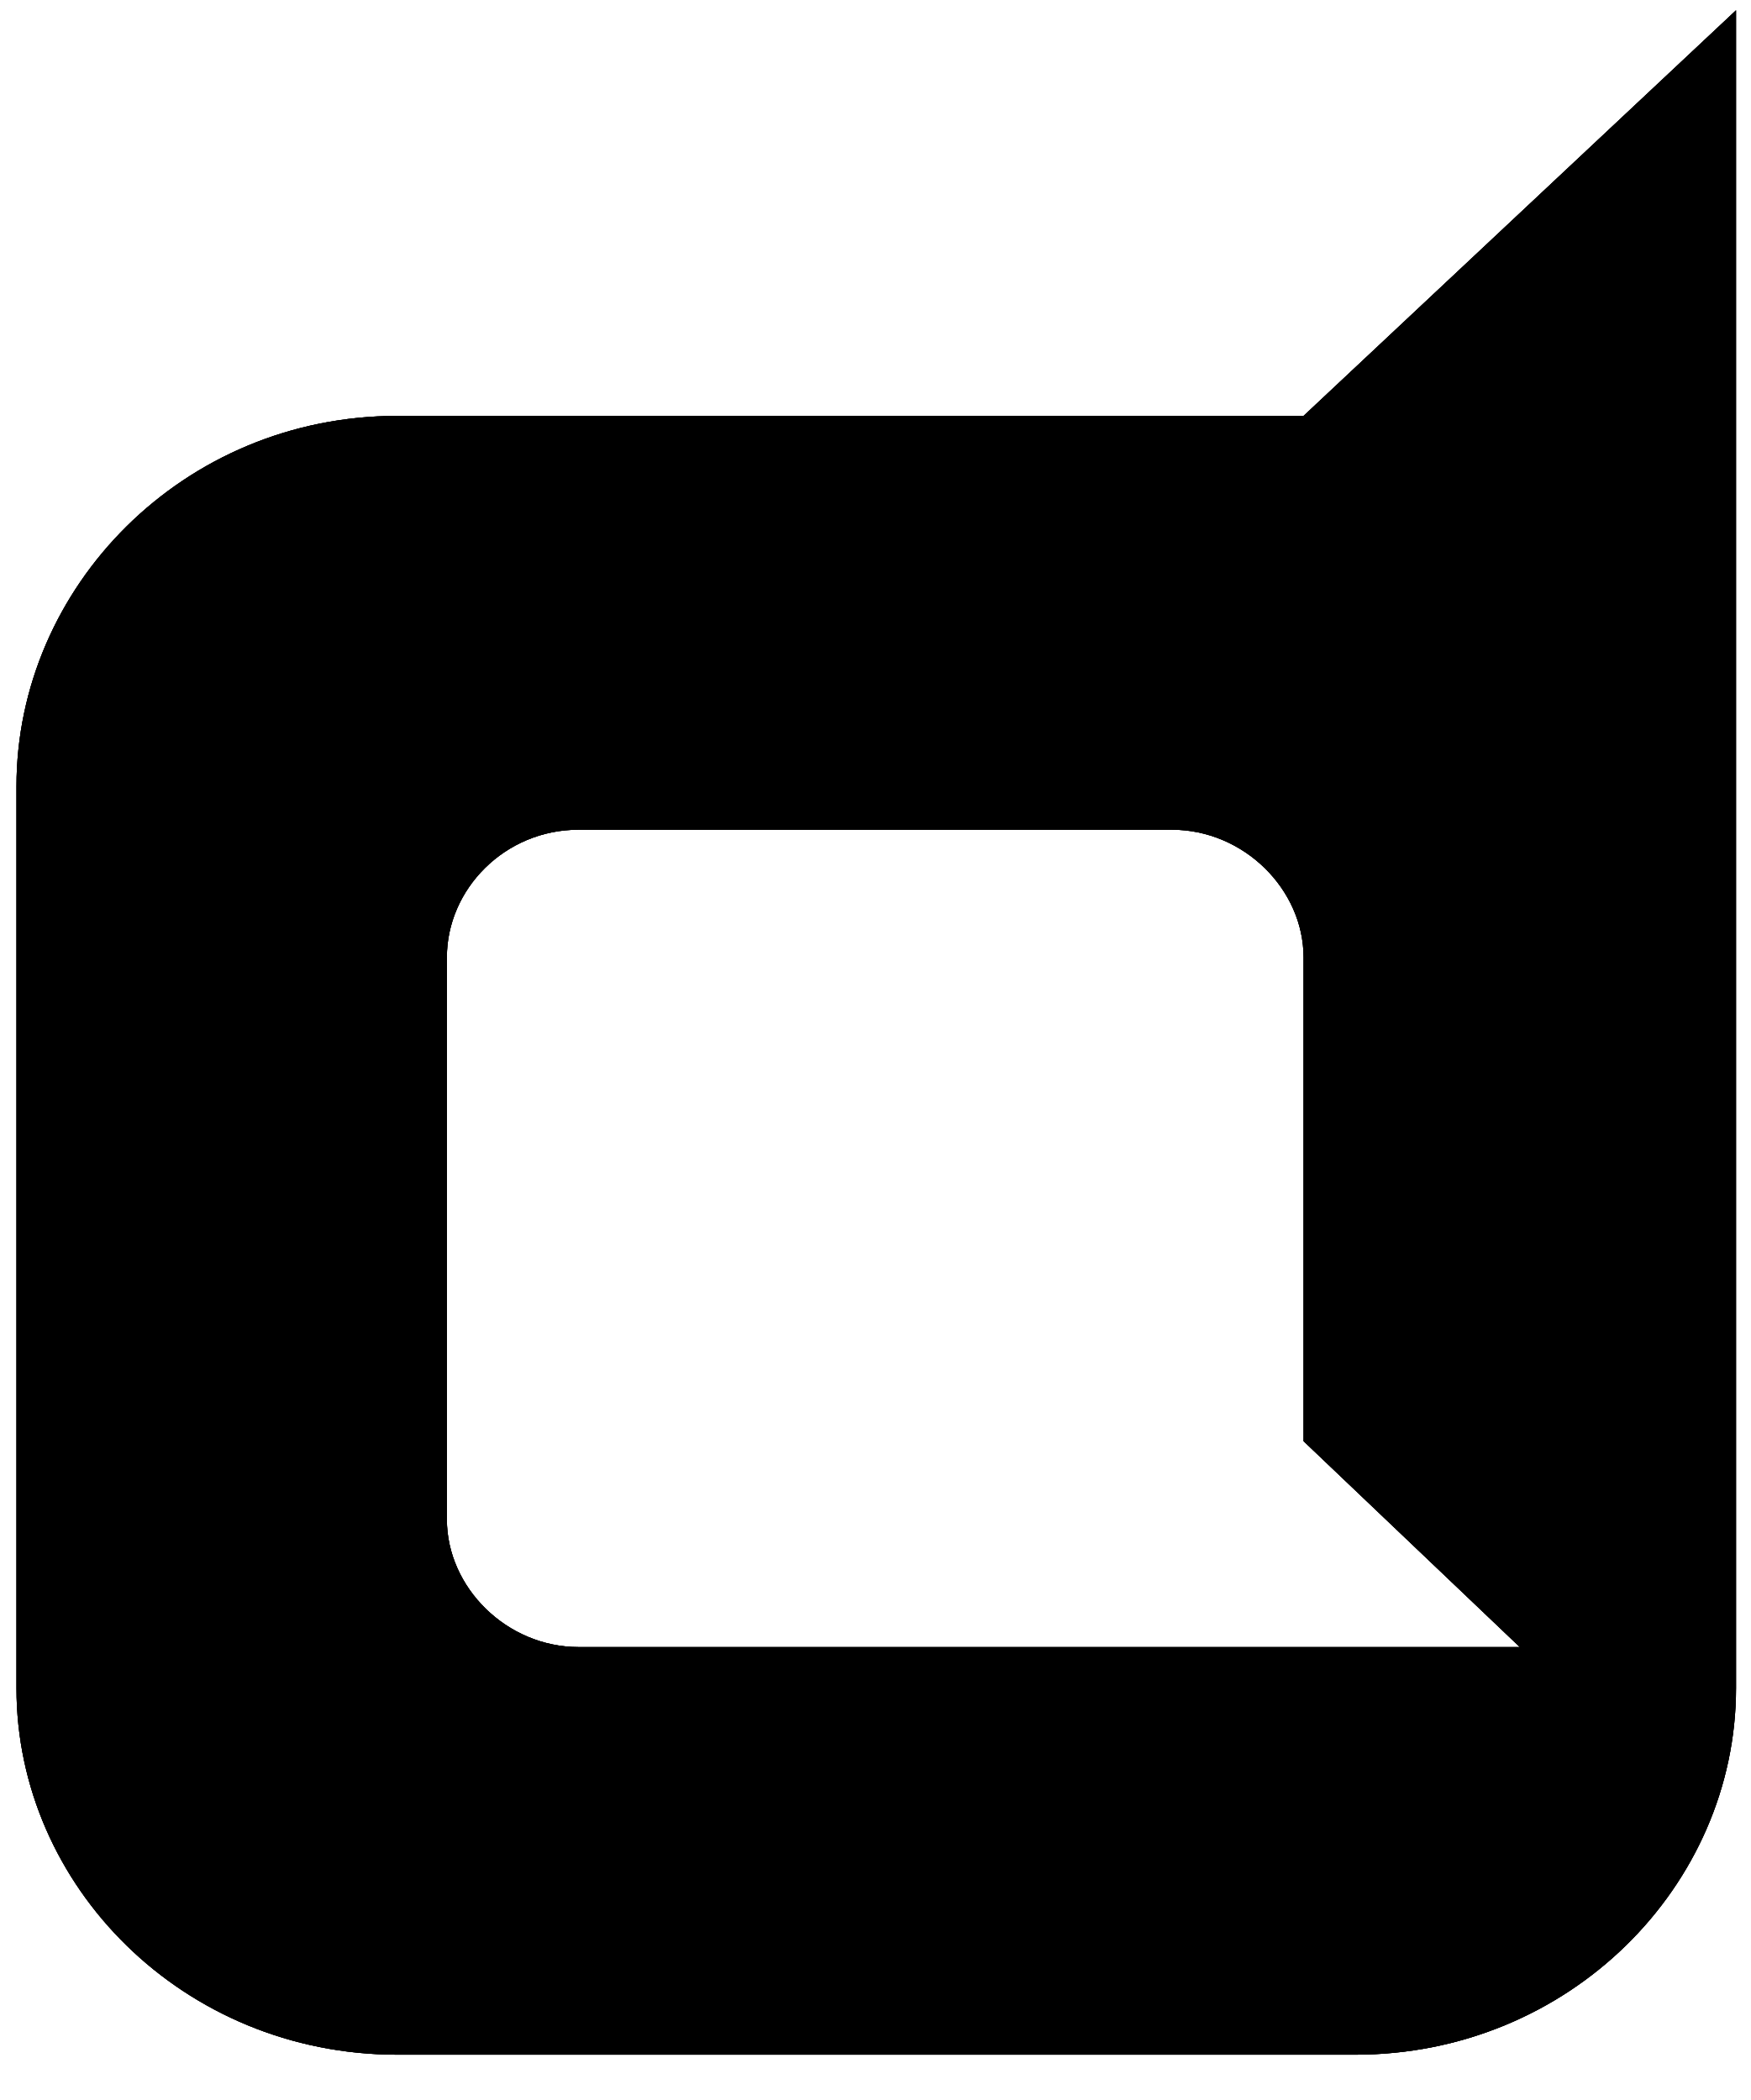
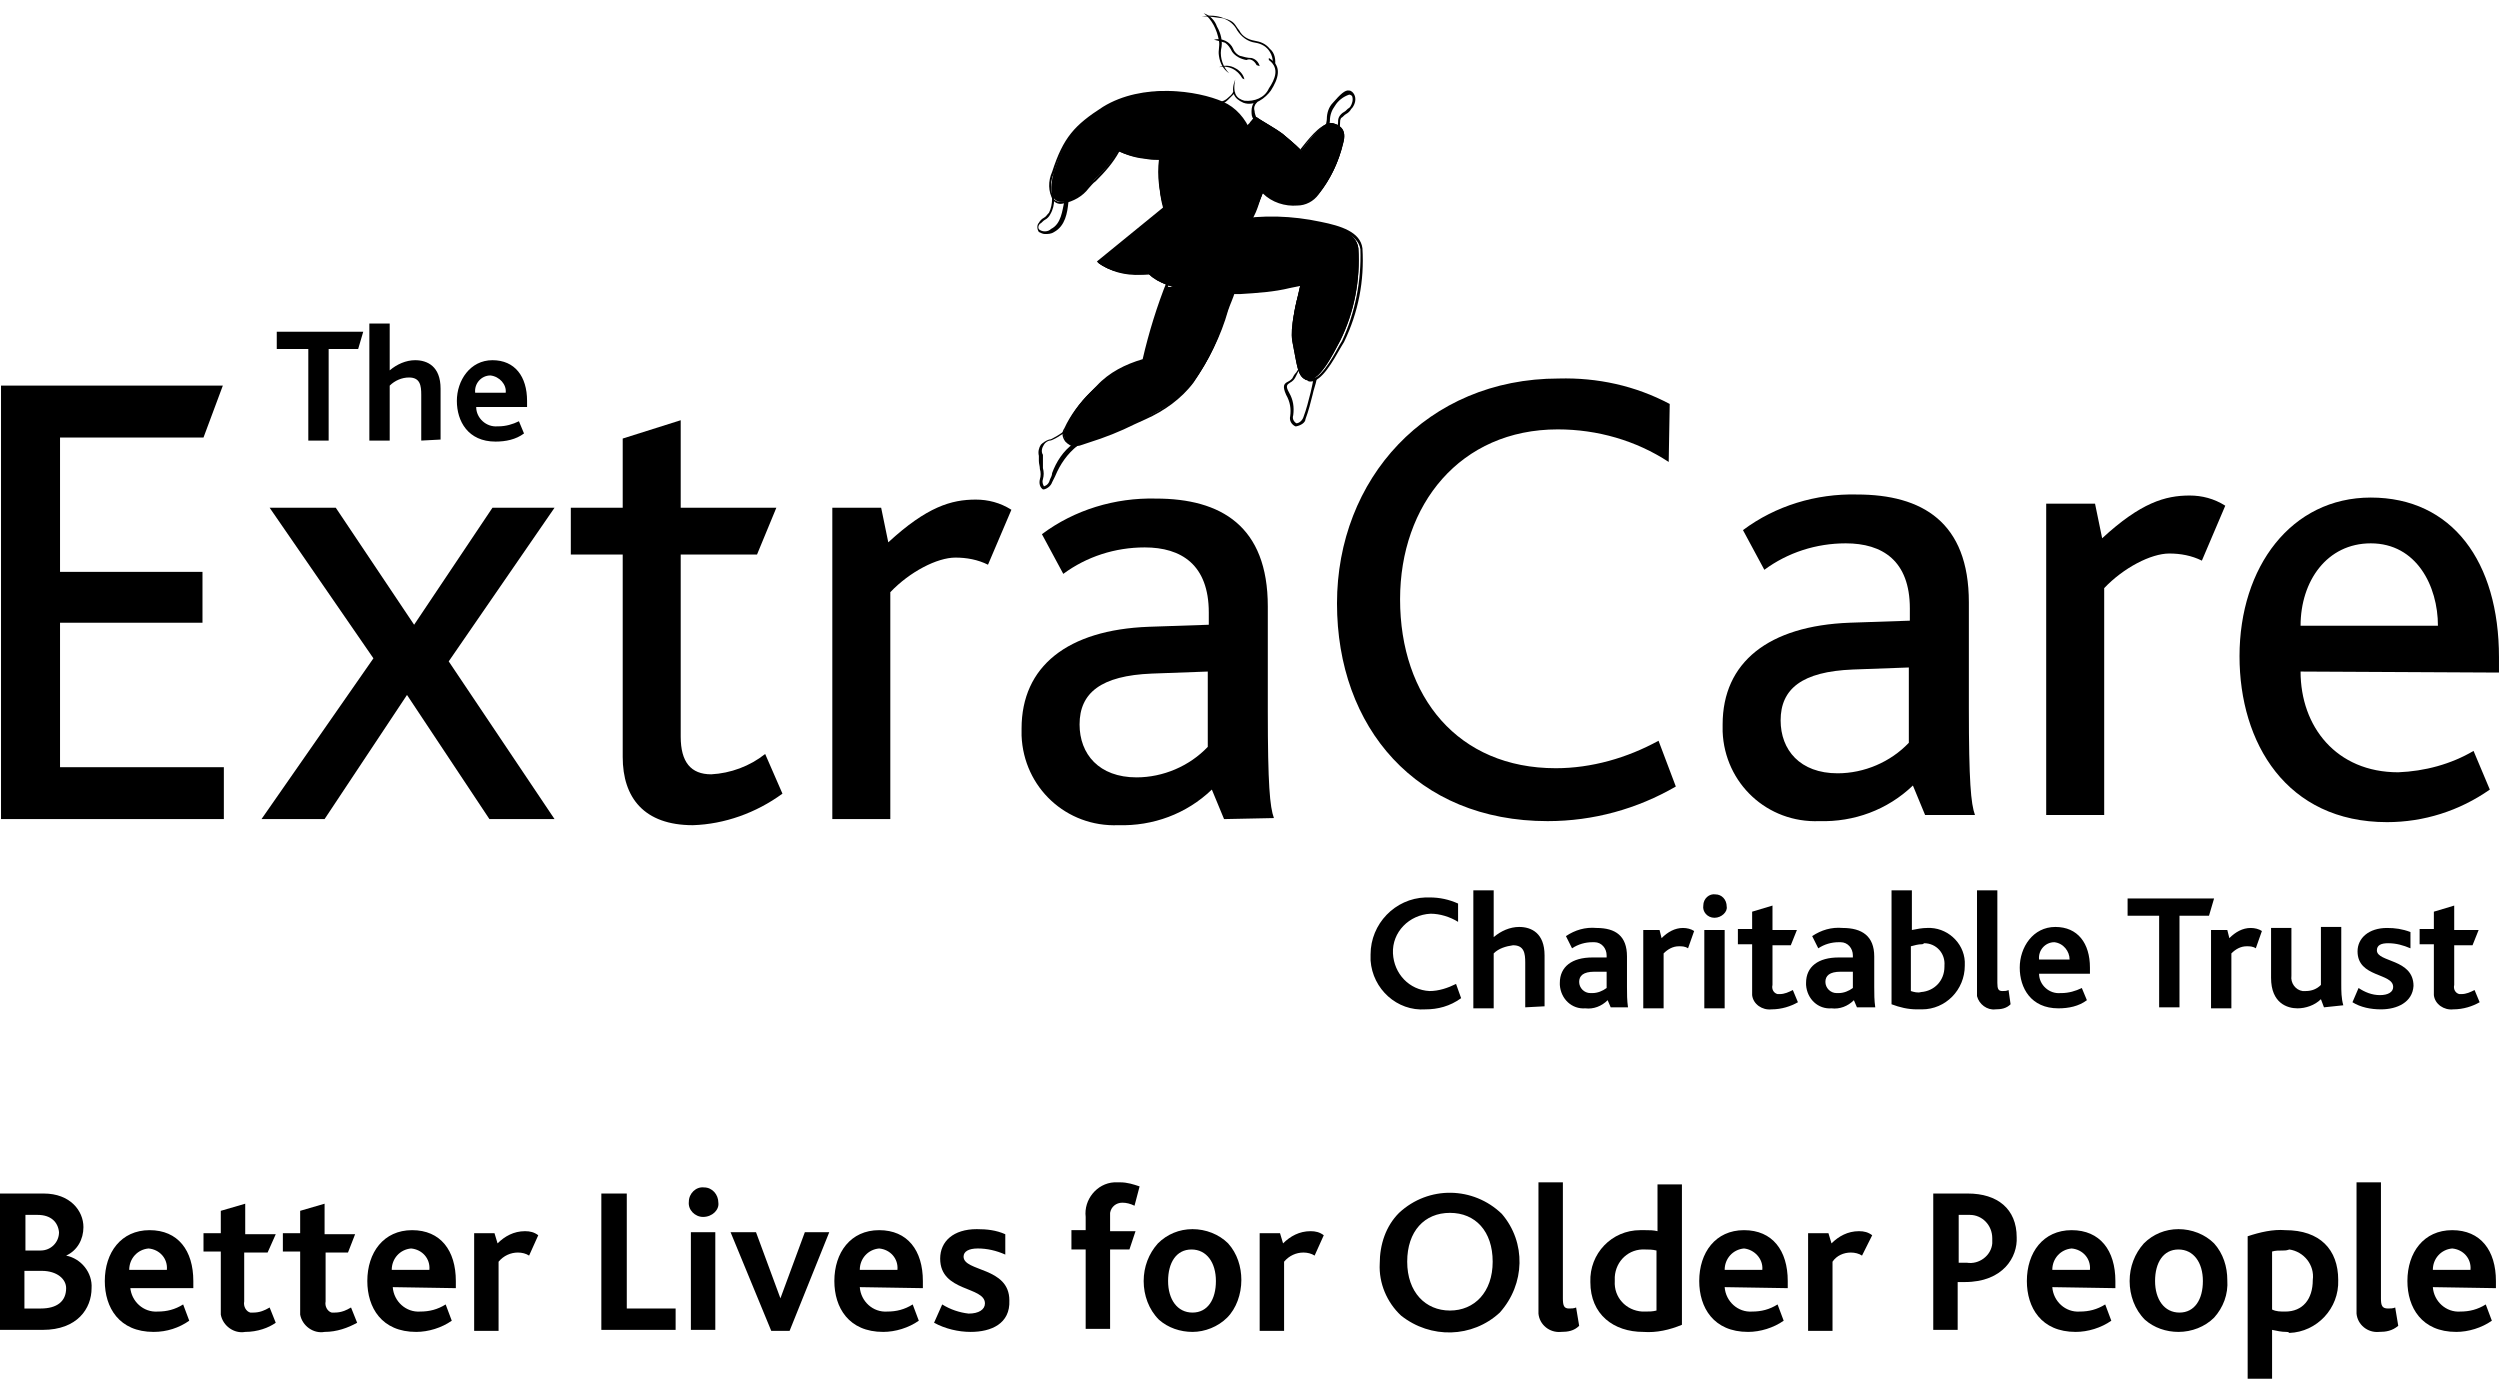
- <svg xmlns="http://www.w3.org/2000/svg" xmlns:xlink="http://www.w3.org/1999/xlink" version="1.1" id="Layer_1" x="0px" y="0px" viewBox="0 0 85 102" style="enable-background:new 0 0 85 102;" xml:space="preserve">
+ <svg xmlns="http://www.w3.org/2000/svg" xmlns:xlink="http://www.w3.org/1999/xlink" version="1.1" id="Layer_1" x="0px" y="0px" viewBox="52 10.4 245.7 135.5" style="enable-background:new 52 10.4 245.7 135.5;" xml:space="preserve">
  <style type="text/css">
	.st0{clip-path:url(#SVGID_2_);}
- 	.st1{clip-path:url(#XMLID_19_);}
+ 	.st1{clip-path:url(#SVGID_4_);}
+ 	.st2{clip-path:url(#SVGID_6_);}
+ 	.st3{clip-path:url(#SVGID_8_);}
</style>
+   <polygon points="52.1,90.9 52.1,48.3 73.9,48.3 72,53.4 57.9,53.4 57.9,66.6 71.9,66.6 71.9,71.6 57.9,71.6 57.9,85.8 74,85.8   74,90.9 " />
+   <polygon points="100.1,90.9 92,78.7 83.9,90.9 77.7,90.9 88.7,75.1 78.5,60.3 85,60.3 92.7,71.8 100.4,60.3 106.5,60.3 96.1,75.4   106.5,90.9 " />
+   <path d="M120.1,91.5c-4.8,0-6.9-2.7-6.9-6.7V64.9h-5.1v-4.6h5.1v-6.8l5.7-1.8v8.6h9.4l-1.9,4.6h-7.5v17.9c0,2.5,1,3.7,3,3.7  c1.9-0.1,3.8-0.8,5.3-2l1.7,3.9C126.3,90.3,123.2,91.4,120.1,91.5" />
+   <path d="M149.1,65.9c-1-0.5-2.1-0.7-3.2-0.7c-1.8,0-4.5,1.4-6.4,3.4v22.3h-5.7V60.3h4.8l0.7,3.4c3.8-3.5,6.2-4.2,8.6-4.2  c1.2,0,2.4,0.3,3.5,1L149.1,65.9z" />
+   <path d="M170.7,76.4l-5.5,0.2c-5,0.2-7.1,1.9-7.1,5c0,2.9,1.9,5.2,5.6,5.2c2.6,0,5.2-1.1,7-3L170.7,76.4L170.7,76.4z M172.3,90.9  l-1.2-2.9c-2.5,2.4-5.8,3.6-9.2,3.5c-5.1,0.2-9.3-3.7-9.5-8.8c0-0.2,0-0.4,0-0.7c0-6.1,4.5-9.7,12.5-10l5.9-0.2v-1.2  c0-4.7-2.7-6.4-6.3-6.4c-2.9,0-5.7,0.9-8,2.6l-2.1-3.9c3.2-2.4,7.2-3.6,11.2-3.5c6.4,0,11,2.7,11,10.6v10.3c0,7.2,0.2,9.4,0.6,10.5  L172.3,90.9L172.3,90.9z" />
+   <path d="M204.1,91.1c-12.9,0-20.7-9.2-20.7-21.4s8.8-22.1,21.8-22.1c3.8-0.1,7.5,0.7,10.9,2.5l-0.1,5.7c-3.2-2.1-7-3.2-10.9-3.2  c-9.6,0-15.5,7.4-15.5,16.7c0,9.6,5.7,16.6,15.3,16.6c3.5,0,7-1,10.1-2.7l1.7,4.5C212.9,89.9,208.6,91.1,204.1,91.1" />
+   <path d="M239.6,76l-5.5,0.2c-5,0.2-7.1,1.9-7.1,5c0,2.9,1.9,5.2,5.6,5.2c2.6,0,5.2-1.1,7-3L239.6,76L239.6,76z M241.2,90.5l-1.2-2.9  c-2.5,2.4-5.8,3.6-9.2,3.5c-5.1,0.2-9.3-3.7-9.5-8.8c0-0.2,0-0.4,0-0.7c0-6.1,4.5-9.7,12.5-10l5.9-0.2v-1.2c0-4.7-2.7-6.4-6.3-6.4  c-2.9,0-5.7,0.9-8,2.6l-2.1-3.9c3.2-2.4,7.2-3.6,11.2-3.5c6.4,0,11,2.7,11,10.6V80c0,7.2,0.2,9.4,0.6,10.5H241.2L241.2,90.5z" />
+   <path d="M268.4,65.5c-1-0.5-2.1-0.7-3.2-0.7c-1.8,0-4.5,1.4-6.4,3.4v22.3h-5.7V59.9h4.8l0.7,3.4c3.8-3.5,6.2-4.2,8.6-4.2  c1.2,0,2.4,0.3,3.5,1L268.4,65.5z" />
+   <path d="M285,63.8c-4.3,0-6.9,3.7-6.9,8.1h13.5C291.6,68,289.5,63.8,285,63.8 M278.1,76.4c0,5.4,3.5,9.9,9.6,9.9  c2.6-0.1,5.2-0.8,7.4-2.1l1.6,3.8c-3,2.1-6.5,3.2-10.1,3.2c-9.9,0-14.5-7.8-14.5-16.3c0-8.8,5.1-15.6,12.9-15.6  c8,0,12.6,6.3,12.6,15.7v1.5L278.1,76.4L278.1,76.4z" />
+   <polygon points="87.2,44.7 84.3,44.7 84.3,53.7 82.3,53.7 82.3,44.7 79.2,44.7 79.2,43 87.7,43 " />
+   <path d="M93.4,53.7v-4.5c0-0.9-0.1-1.7-1.2-1.7c-0.7,0-1.4,0.3-1.9,0.8v5.4h-2V42.2h2v4.6c0.7-0.6,1.6-1,2.5-1  c1.2,0,2.5,0.6,2.5,2.8v5L93.4,53.7L93.4,53.7z" />
+   <path d="M100.2,47.3c-0.9,0-1.6,0.8-1.5,1.7c0,0,0,0,0,0h3C101.8,48.2,101.1,47.4,100.2,47.3C100.3,47.3,100.2,47.3,100.2,47.3   M98.8,50.4c0,1.1,1,2,2.1,1.9c0,0,0.1,0,0.1,0c0.7,0,1.4-0.2,2-0.5l0.5,1.2c-0.8,0.6-1.8,0.8-2.8,0.8c-2.7,0-3.8-2-3.8-4  s1.3-4,3.5-4s3.4,1.6,3.4,4v0.6L98.8,50.4L98.8,50.4z" />
+   <path d="M192.1,109.6c-2.8,0.2-5.2-2-5.4-4.8c0-0.2,0-0.4,0-0.6c0-3,2.4-5.5,5.4-5.6c0.1,0,0.3,0,0.4,0c1,0,1.9,0.2,2.8,0.6v1.8  c-0.8-0.5-1.8-0.8-2.7-0.8c-2.1,0.1-3.8,1.8-3.7,3.9c0.1,2,1.6,3.6,3.6,3.7c0.9,0,1.8-0.3,2.6-0.7l0.5,1.4  C194.5,109.3,193.3,109.6,192.1,109.6" />
+   <path d="M201.9,109.4V105c0-0.9-0.1-1.7-1.2-1.7c-0.7,0.1-1.4,0.3-1.9,0.8v5.4h-2V97.9h2v4.6c0.7-0.6,1.6-1,2.5-1  c1.2,0,2.5,0.6,2.5,2.8v5L201.9,109.4L201.9,109.4z" />
+   <path d="M209.8,105.9h-1.1c-1.1,0-1.5,0.4-1.5,1c0,0.6,0.5,1.1,1.1,1.1c0.1,0,0.1,0,0.2,0c0.5,0,1-0.2,1.4-0.5V105.9L209.8,105.9z   M210.3,109.4l-0.3-0.7c-0.6,0.6-1.4,0.9-2.2,0.8c-1.3,0.1-2.4-0.9-2.5-2.3c0-0.1,0-0.1,0-0.2c0-1.6,1.2-2.5,3.2-2.5l1.4,0v-0.2  c0-0.7-0.5-1.3-1.2-1.3c-0.1,0-0.2,0-0.2,0c-0.7,0-1.4,0.2-2,0.6l-0.6-1.2c0.9-0.6,1.9-0.9,3-0.8c1.9,0,3,0.8,3,2.8v3  c0,0.7,0,1.3,0.1,2h-1.6L210.3,109.4z" />
+   <path d="M217.9,103.6c-0.3-0.2-0.6-0.2-0.9-0.2c-0.6,0-1.1,0.3-1.5,0.7v5.4h-2v-7.7h1.6l0.2,0.8c0.6-0.6,1.3-1,2.1-1  c0.4,0,0.8,0.1,1.1,0.3L217.9,103.6z" />
+   <path d="M219.5,101.8h2v7.7h-2V101.8z M220.5,100.6c-0.7,0-1.2-0.6-1.1-1.2c0-0.7,0.6-1.2,1.2-1.1c0.6,0,1.1,0.5,1.1,1.2  C221.8,100,221.2,100.6,220.5,100.6C220.6,100.6,220.6,100.6,220.5,100.6" />
+   <path d="M226.1,109.6c-0.9,0.1-1.8-0.5-1.9-1.4c0-0.1,0-0.3,0-0.4v-4.6h-1.4v-1.5h1.4V100l2-0.6v2.4h2.4l-0.6,1.5h-1.8v3.9  c-0.1,0.4,0.1,0.8,0.5,0.9c0.1,0,0.2,0,0.2,0c0.5,0,0.9-0.2,1.3-0.4l0.5,1.2C228,109.3,227.1,109.6,226.1,109.6" />
+   <path d="M234,105.9h-1.1c-1.1,0-1.5,0.4-1.5,1c0,0.6,0.5,1.1,1.1,1.1c0.1,0,0.1,0,0.2,0c0.5,0,1-0.2,1.4-0.5V105.9L234,105.9z   M234.5,109.4l-0.3-0.7c-0.6,0.6-1.4,0.9-2.2,0.8c-1.3,0.1-2.4-0.9-2.5-2.3c0-0.1,0-0.1,0-0.2c0-1.6,1.2-2.5,3.2-2.5l1.4,0v-0.2  c0-0.7-0.5-1.3-1.2-1.3c-0.1,0-0.2,0-0.2,0c-0.7,0-1.4,0.2-2,0.6l-0.6-1.2c0.9-0.6,1.9-0.9,3-0.8c1.9,0,3.1,0.8,3.1,2.8v3  c0,0.7,0,1.3,0.1,2h-1.6L234.5,109.4z" />
+   <path d="M240.9,103.2c-0.4,0-0.7,0.1-1.1,0.2v4.4c0.3,0.1,0.7,0.2,1,0.1c1.3-0.1,2.3-1.1,2.3-2.5c0,0,0-0.1,0-0.1  c0.1-1.2-0.8-2.2-2-2.2C241,103.2,240.9,103.2,240.9,103.2 M240.4,109.6c-0.9,0-1.7-0.2-2.5-0.5V97.9h2v3.9c0.5-0.1,1-0.2,1.5-0.2  c1.9-0.1,3.6,1.4,3.7,3.3c0,0.1,0,0.3,0,0.4c0,2.4-1.9,4.3-4.2,4.3C240.6,109.6,240.5,109.6,240.4,109.6" />
+   <path d="M248.1,109.6c-0.8,0.1-1.6-0.5-1.8-1.3c0-0.1,0-0.3,0-0.4v-10h2v9.1c0,0.6,0.1,0.8,0.5,0.8c0.2,0,0.4,0,0.6-0.1l0.2,1.4  C249.2,109.5,248.7,109.6,248.1,109.6" />
+   <path d="M253.9,103c-0.9,0-1.6,0.8-1.5,1.7c0,0,0,0,0,0h3C255.4,103.9,254.8,103.1,253.9,103C253.9,103,253.9,103,253.9,103   M252.4,106.1c0,1.1,1,2,2.1,1.9c0,0,0.1,0,0.1,0c0.7,0,1.4-0.2,2-0.5l0.5,1.2c-0.8,0.6-1.8,0.8-2.8,0.8c-2.7,0-3.8-2-3.8-4  s1.3-4,3.5-4s3.4,1.6,3.4,4v0.6L252.4,106.1L252.4,106.1z" />
+   <polygon points="269.1,100.4 266.2,100.4 266.2,109.4 264.2,109.4 264.2,100.4 261.1,100.4 261.1,98.7 269.6,98.7 " />
+   <path d="M273.7,103.6c-0.3-0.2-0.6-0.2-0.9-0.2c-0.6,0-1.1,0.3-1.5,0.7v5.4h-2v-7.7h1.6l0.2,0.8c0.6-0.6,1.3-1,2.1-1  c0.4,0,0.8,0.1,1.1,0.3L273.7,103.6z" />
+   <path d="M280.4,109.4l-0.3-0.8c-0.6,0.6-1.5,0.9-2.3,0.9c-1,0-2.6-0.5-2.6-3v-4.9h2v4.7c-0.1,0.7,0.4,1.4,1.1,1.5c0.1,0,0.2,0,0.3,0  c0.6,0,1.1-0.2,1.5-0.6v-5.7h2v5.6c0,0.7,0,1.4,0.2,2.1L280.4,109.4L280.4,109.4z" />
+   <path d="M286,109.6c-1,0-2-0.2-2.8-0.7l0.6-1.4c0.6,0.4,1.3,0.7,2.1,0.7c0.8,0,1.3-0.3,1.3-0.8c0-1.4-3.5-0.9-3.5-3.5  c0-1.3,1.1-2.3,2.9-2.3c0.8,0,1.5,0.1,2.3,0.4v1.6c-0.7-0.3-1.4-0.5-2.2-0.5c-0.7,0-1.1,0.2-1.1,0.7c0,1.2,3.6,0.8,3.6,3.5  C289.1,108.9,287.6,109.6,286,109.6" />
+   <path d="M293.1,109.6c-0.9,0.1-1.8-0.5-1.9-1.4c0-0.1,0-0.3,0-0.4v-4.6h-1.4v-1.5h1.4V100l2-0.6v2.4h2.4l-0.6,1.5h-1.8v3.9  c-0.1,0.4,0.1,0.8,0.5,0.9c0.1,0,0.2,0,0.2,0c0.5,0,0.9-0.2,1.3-0.4l0.5,1.2C295,109.3,294.1,109.6,293.1,109.6" />
+   <path d="M56.2,141.1H52v-13.4h4.3c2.6,0,3.9,1.7,3.9,3.3c0,1.2-0.6,2.3-1.7,2.8l0,0c1.5,0.3,2.6,1.7,2.5,3.2  C61,139,59.6,141.1,56.2,141.1z M55.7,129.8h-1.2v3.5h1.5c1,0,1.8-0.8,1.8-1.8C57.7,130.5,57,129.8,55.7,129.8z M56.1,135.3h-1.7  v3.7H56c1.6,0,2.5-0.7,2.5-2C58.5,136.1,57.6,135.3,56.1,135.3z" />
+   <path d="M64.8,136.9c0.1,1.4,1.3,2.5,2.7,2.4c0,0,0,0,0,0c0.9,0,1.7-0.2,2.5-0.7l0.6,1.6c-1,0.7-2.2,1.1-3.5,1.1  c-3.4,0-4.8-2.4-4.8-5c0-2.8,1.6-5,4.4-5s4.3,2,4.3,5v0.7h-6.2L64.8,136.9z M66.6,133.1c-1.1,0.1-1.9,1-1.9,2.1c0,0,0,0,0,0h3.7  C68.5,134.1,67.7,133.2,66.6,133.1z" />
+   <path d="M76.1,141.3c-1.1,0.2-2.2-0.6-2.4-1.7c0-0.2,0-0.3,0-0.5v-5.7h-1.7v-1.8h1.7v-2.2l2.4-0.7v3h3l-0.8,1.8h-2.3v4.8  c-0.1,0.5,0.2,1,0.6,1.1c0.1,0,0.2,0,0.3,0c0.6,0,1.1-0.2,1.6-0.5l0.6,1.5C78.4,140.9,77.3,141.3,76.1,141.3z" />
+   <path d="M83.9,141.3c-1.1,0.2-2.2-0.6-2.4-1.7c0-0.2,0-0.3,0-0.5v-5.7h-1.7v-1.8h1.7v-2.2l2.4-0.7v3h3l-0.7,1.8H84v4.8  c-0.1,0.5,0.2,1,0.6,1.1c0.1,0,0.2,0,0.3,0c0.6,0,1.1-0.2,1.6-0.5l0.6,1.5C86.2,140.9,85.1,141.3,83.9,141.3z" />
+   <path d="M90.6,136.9c0.1,1.4,1.3,2.5,2.7,2.4c0,0,0,0,0,0c0.9,0,1.7-0.2,2.5-0.7l0.6,1.6c-1,0.7-2.3,1.1-3.5,1.1  c-3.4,0-4.8-2.4-4.8-5c0-2.8,1.6-5,4.4-5s4.3,2,4.3,5v0.7L90.6,136.9L90.6,136.9z M92.4,133.1c-1.1,0.1-1.9,1-1.9,2.1c0,0,0,0,0,0  h3.7C94.3,134.1,93.5,133.2,92.4,133.1z" />
+   <path d="M104,133.8c-0.3-0.2-0.7-0.3-1.1-0.3c-0.7,0-1.4,0.3-1.9,0.9v6.8h-2.4v-9.6h2l0.3,1c0.7-0.7,1.6-1.2,2.7-1.2  c0.5,0,0.9,0.1,1.3,0.4L104,133.8z" />
+   <path d="M111.1,141.1v-13.4h2.5V139h4.8v2.1H111.1L111.1,141.1z" />
+   <path d="M121.1,130c-0.8,0-1.5-0.7-1.4-1.5c0-0.8,0.7-1.5,1.5-1.4c0.8,0,1.4,0.7,1.4,1.5C122.7,129.3,122,130,121.1,130  C121.2,130,121.1,130,121.1,130z M119.9,141.1v-9.6h2.4v9.6H119.9z" />
+   <path d="M129.6,141.2h-1.8l-4-9.7h2.5l2.4,6.5l0,0l2.4-6.5h2.4L129.6,141.2z" />
+   <path d="M136.5,136.9c0.1,1.4,1.3,2.5,2.7,2.4c0.9,0,1.7-0.2,2.5-0.7l0.6,1.6c-1,0.7-2.3,1.1-3.5,1.1c-3.4,0-4.8-2.4-4.8-5  c0-2.8,1.6-5,4.4-5s4.3,2,4.3,5v0.7L136.5,136.9L136.5,136.9z M138.4,133.1c-1.1,0.1-1.9,1-1.9,2.1c0,0,0,0,0,0h3.7  C140.3,134.1,139.5,133.2,138.4,133.1L138.4,133.1z" />
+   <path d="M147.4,141.3c-1.2,0-2.5-0.3-3.6-0.9l0.8-1.8c0.8,0.5,1.7,0.8,2.6,0.9c1,0,1.6-0.4,1.6-1c0-1.7-4.4-1.1-4.4-4.4  c0-1.7,1.3-2.9,3.6-2.9c1,0,1.9,0.1,2.8,0.5v2c-0.9-0.4-1.8-0.6-2.7-0.6c-0.9,0-1.4,0.3-1.4,0.8c0,1.5,4.5,1,4.5,4.3  C151.3,140.5,149.4,141.3,147.4,141.3z" />
+   <path d="M163.5,128.9c-0.4-0.2-0.8-0.3-1.2-0.3c-0.6,0-1.1,0.4-1.2,1c0,0.1,0,0.2,0,0.3v1.5h2.5l-0.6,1.8h-1.9v7.8h-2.4v-7.8h-1.4  v-1.9h1.4v-1.3c-0.2-1.7,1.1-3.3,2.8-3.4c0.2,0,0.4,0,0.6,0c0.7,0,1.3,0.2,1.9,0.4L163.5,128.9z" />
+   <path d="M172.6,139.9c-0.9,0.9-2.2,1.4-3.4,1.4c-1.2,0-2.4-0.4-3.3-1.2c-1-1-1.5-2.4-1.5-3.8c0-1.4,0.5-2.7,1.4-3.7  c0.9-0.9,2.1-1.4,3.4-1.4c1.3,0,2.6,0.5,3.5,1.4c0.9,1,1.3,2.3,1.3,3.6C174,137.6,173.5,139,172.6,139.9z M169.1,133.2  c-1.5,0-2.3,1.3-2.3,3.1s0.9,3.1,2.4,3.1s2.3-1.3,2.3-3.1S170.6,133.2,169.1,133.2z" />
+   <path d="M181.2,133.8c-0.3-0.2-0.7-0.3-1.1-0.3c-0.7,0-1.4,0.3-1.9,0.9v6.8h-2.4v-9.6h2l0.3,1c0.7-0.7,1.6-1.2,2.7-1.2  c0.5,0,0.9,0.1,1.3,0.4L181.2,133.8z" />
+   <path d="M199.4,139.4c-2.7,2.5-6.8,2.6-9.7,0.3c-1.4-1.3-2.2-3.2-2.1-5.1c0-1.9,0.6-3.7,1.9-5c2.9-2.7,7.3-2.6,10.1,0.1  C202,132.5,201.9,136.6,199.4,139.4z M194.5,129.6c-2.5,0-4.2,1.8-4.2,4.8s1.8,4.8,4.2,4.8s4.2-1.8,4.2-4.8S197,129.6,194.5,129.6  L194.5,129.6z" />
+   <path d="M205.4,141.3c-1.1,0.1-2.1-0.7-2.2-1.8c0-0.1,0-0.2,0-0.4v-12.5h2.4v11.4c0,0.7,0.1,1,0.6,1c0.2,0,0.5,0,0.7-0.1l0.3,1.8  C206.7,141.2,206.1,141.3,205.4,141.3z" />
+   <path d="M213.5,141.3c-2.9,0-5.2-1.7-5.2-4.9c-0.1-2.8,2.1-5.1,4.9-5.1c0.2,0,0.3,0,0.5,0c0.4,0,0.8,0,1.2,0.1v-4.6h2.4v13.8  C216.1,141.1,214.8,141.4,213.5,141.3z M214.8,133.3c-0.4-0.1-0.8-0.1-1.1-0.1c-1.6-0.1-2.9,1.1-3,2.7c0,0.1,0,0.3,0,0.4  c-0.1,1.6,1.1,2.9,2.7,3c0.1,0,0.2,0,0.3,0c0.4,0,0.7,0,1.1-0.1L214.8,133.3L214.8,133.3z" />
+   <path d="M221.5,136.9c0.1,1.4,1.3,2.5,2.7,2.4c0,0,0,0,0,0c0.9,0,1.7-0.2,2.5-0.7l0.6,1.6c-1,0.7-2.3,1.1-3.5,1.1  c-3.4,0-4.8-2.4-4.8-5c0-2.8,1.6-5,4.4-5s4.3,2,4.3,5v0.7L221.5,136.9L221.5,136.9z M223.4,133.1c-1.1,0.1-1.9,1-1.9,2.1  c0,0,0,0,0,0h3.7C225.3,134.1,224.4,133.2,223.4,133.1z" />
+   <path d="M235,133.8c-0.3-0.2-0.7-0.3-1.1-0.3c-0.7,0-1.4,0.3-1.8,0.9v6.8h-2.4v-9.6h2l0.3,1c0.7-0.7,1.6-1.2,2.7-1.2  c0.5,0,0.9,0.1,1.3,0.4L235,133.8z" />
+   <path d="M245.1,136.4h-0.7v4.7H242v-13.4h3.4c2.9,0,4.8,1.5,4.8,4.3C250.3,133.9,248.9,136.4,245.1,136.4z M245.2,129.8h-0.7v4.7  h0.8c1.2,0.2,2.4-0.7,2.5-1.9c0-0.2,0-0.4,0-0.5c0-1.3-1-2.3-2.2-2.3C245.4,129.8,245.3,129.8,245.2,129.8z" />
+   <path d="M253.7,136.9c0.1,1.4,1.3,2.5,2.7,2.4c0,0,0,0,0,0c0.9,0,1.7-0.2,2.5-0.7l0.6,1.6c-1,0.7-2.3,1.1-3.5,1.1  c-3.4,0-4.8-2.4-4.8-5c0-2.8,1.6-5,4.4-5s4.3,2,4.3,5v0.7L253.7,136.9L253.7,136.9z M255.6,133.1c-1.1,0.1-1.9,1-1.9,2.1  c0,0,0,0,0,0h3.7C257.5,134.1,256.7,133.2,255.6,133.1z" />
+   <path d="M269.6,139.9c-0.9,0.9-2.2,1.4-3.5,1.4c-1.2,0-2.4-0.4-3.3-1.2c-1-1-1.5-2.4-1.5-3.8c0-1.4,0.5-2.7,1.4-3.7  c0.9-0.9,2.1-1.4,3.4-1.4c1.3,0,2.6,0.5,3.5,1.4c0.9,1,1.3,2.3,1.3,3.6C271,137.6,270.5,138.9,269.6,139.9z M266.1,133.2  c-1.5,0-2.3,1.3-2.3,3.1s0.9,3.1,2.4,3.1s2.3-1.3,2.3-3.1S267.6,133.2,266.1,133.2L266.1,133.2z" />
+   <path d="M276.7,141.3c-0.5,0-0.9-0.1-1.4-0.2v4.8h-2.4v-14c1.2-0.4,2.5-0.7,3.7-0.6c3.4,0,5.2,1.9,5.2,4.9c0.1,2.8-2.1,5.1-4.8,5.2  C276.9,141.3,276.8,141.3,276.7,141.3z M276.4,133.3c-0.4,0-0.8,0-1.1,0.1v5.7c0.4,0.2,0.8,0.2,1.3,0.2c1.7,0,2.7-1.2,2.7-3.1  c0.2-1.5-0.9-2.8-2.3-3C276.7,133.3,276.6,133.3,276.4,133.3z" />
+   <path d="M285.8,141.3c-1.1,0.1-2.1-0.7-2.2-1.8c0-0.1,0-0.2,0-0.4v-12.5h2.4v11.4c0,0.7,0.1,1,0.7,1c0.2,0,0.5,0,0.7-0.1l0.3,1.8  C287.1,141.2,286.5,141.3,285.8,141.3z" />
+   <path d="M291.1,136.9c0.1,1.4,1.3,2.5,2.7,2.4c0,0,0,0,0,0c0.9,0,1.7-0.2,2.5-0.7l0.6,1.6c-1,0.7-2.3,1.1-3.5,1.1  c-3.4,0-4.8-2.4-4.8-5c0-2.8,1.6-5,4.4-5s4.3,2,4.3,5v0.7L291.1,136.9L291.1,136.9z M293,133.1c-1.1,0.1-1.9,1-1.9,2.1c0,0,0,0,0,0  h3.7C294.9,134.1,294.1,133.2,293,133.1L293,133.1z" />
+   <path d="M154.6,58.5h-0.1c-0.3-0.2-0.4-0.6-0.3-1c0.1-0.3,0.1-0.7,0-1c0-0.3-0.1-0.5-0.1-0.8c0-0.2,0-0.4,0-0.5  c-0.1-0.4,0-0.8,0.2-1.1c0.2-0.2,0.5-0.4,0.8-0.5c0.2,0,0.3-0.1,0.5-0.2c0.4-0.2,0.8-0.5,1.1-0.7l0.2-0.1l0.2,1.1l1,0.4l-0.2,0.1  c-1,0.8-1.7,1.8-2.2,3c-0.1,0.2-0.2,0.4-0.3,0.6C155.3,58.1,155,58.4,154.6,58.5z M156.7,52.9c-0.4,0.2-0.6,0.4-1,0.6  c-0.2,0.1-0.4,0.2-0.5,0.2c-0.2,0-0.5,0.2-0.6,0.4c-0.2,0.3-0.3,0.7-0.1,1c0,0.2,0,0.4,0,0.6c0,0.2,0,0.5,0,0.7  c0.1,0.4,0.1,0.7,0,1.1c-0.1,0.3,0,0.5,0.1,0.7c0.3-0.1,0.5-0.3,0.6-0.7c0.1-0.2,0.2-0.4,0.2-0.6c0.4-1.1,1.1-2.2,2.1-2.9l-0.7-0.3  L156.7,52.9z" />
+   <path d="M183.6,23.3l-0.5-0.3l-0.8-0.1v-0.1c0-0.2,0.1-0.5,0.1-0.7c0-0.6,0.2-1.2,0.6-1.6c0.7-0.8,1.2-1.3,1.6-1.2  c0.2,0,0.4,0.2,0.5,0.4c0.2,0.4,0.1,0.9-0.2,1.3l-0.1,0.1c-0.1,0.2-0.3,0.4-0.5,0.5c-0.2,0.1-0.3,0.3-0.5,0.4  c-0.1,0.2-0.1,0.3-0.1,0.5c0,0.2,0,0.4-0.1,0.6L183.6,23.3z M182.6,22.7h0.5l0.3,0.2c0-0.1,0.1-0.3,0.1-0.4c0-0.2,0-0.4,0.1-0.6  c0.1-0.2,0.3-0.4,0.5-0.5c0.2-0.1,0.3-0.3,0.5-0.4l0.1-0.1c0.2-0.3,0.3-0.7,0.2-1c0-0.1-0.2-0.2-0.3-0.2c-0.6,0.2-1.1,0.6-1.4,1.1  c-0.3,0.4-0.5,0.9-0.5,1.5C182.7,22.3,182.7,22.5,182.6,22.7L182.6,22.7z" />
+   <path d="M154.7,33.4c-0.2,0-0.4-0.1-0.6-0.2c-0.2-0.3-0.2-0.7,0-0.9c0.1-0.2,0.3-0.4,0.5-0.5c0.2-0.1,0.3-0.3,0.5-0.5  c0.2-0.4,0.3-0.9,0.3-1.4c0-0.2,0-0.4,0-0.6v-0.3l0.7,0.8h0.9V30v0.3c-0.1,1-0.3,2.3-1.4,2.9C155.3,33.4,155,33.4,154.7,33.4z   M155.6,29.7c0,0.1,0,0.2,0,0.3c0,0.5-0.1,1-0.4,1.5c-0.1,0.2-0.3,0.4-0.5,0.5c-0.2,0.1-0.3,0.3-0.5,0.4c-0.2,0.2-0.2,0.5,0,0.6  c0.3,0.2,0.8,0.2,1.1-0.1c1-0.5,1.1-1.8,1.3-2.7v-0.2H156L155.6,29.7z" />
  <g>
    <defs>
-       <path id="SVGID_1_" d="M63.3,70V46.5c0-3.3-2.9-6.2-6.4-6.2H28.1c-3.6,0-6.4,2.9-6.4,6.2v27.3c0,3.3,2.9,6.2,6.4,6.2h45.7L63.3,70    z M19.3,20.2h44L84.3,0.5V82c0,9.6-8.1,17.8-18.5,17.8H19.3C8.9,99.8,0.8,91.6,0.8,82V38.2C0.8,28.5,8.9,20.2,19.3,20.2z" />
+       <path id="SVGID_1_" d="M166.6,38.6c-0.4,1.1-0.7,1.8-1.1,3.1c-0.4,1.3-0.8,2.7-1.1,4.1c-1.7,0.4-3.3,1.3-4.5,2.5    c-1.4,1.2-2.5,2.6-3.2,4.2c-0.5,1.1,0.5,1.9,1.5,1.5c1.8-0.5,3.6-1.2,5.3-2c2.4-1.3,4.1-1.9,5.8-4.1c2.3-3.2,2.8-5.5,4-9l-3-0.1    l-1-0.2L166.6,38.6L166.6,38.6z" />
    </defs>
-     <use xlink:href="#SVGID_1_" style="overflow:visible;fill-rule:evenodd;clip-rule:evenodd;" />
+     <use xlink:href="#SVGID_1_" style="overflow:visible;" />
    <clipPath id="SVGID_2_">
      <use xlink:href="#SVGID_1_" style="overflow:visible;" />
    </clipPath>
    <g class="st0">
-       <defs>
-         <rect id="XMLID_3_" x="-1500.3" y="-110" width="2945" height="2666.8" />
-       </defs>
-       <use xlink:href="#XMLID_3_" style="overflow:visible;" />
-       <clipPath id="XMLID_19_">
-         <use xlink:href="#XMLID_3_" style="overflow:visible;" />
-       </clipPath>
-       <rect id="XMLID_4_" x="-9.4" y="-9.8" class="st1" width="103.9" height="119.8" />
+       <rect x="153.6" y="35.1" transform="matrix(-0.5 0.866 -0.866 -0.5 287.3135 -72.8833)" width="22.2" height="22.8" />
    </g>
  </g>
+   <path d="M157.7,54.3c-0.4,0-0.7-0.2-1-0.5c-0.3-0.4-0.4-0.9-0.1-1.3c0.6-1.3,1.5-2.5,2.5-3.5l0.7-0.7c1.2-1.3,2.8-2.1,4.5-2.6  c0.6-2.6,1.4-5.2,2.4-7.7v-0.1l3.7,0.8l3.1,0.1l-0.1,0.2c-0.2,0.7-0.5,1.3-0.7,1.9c-0.7,2.5-1.9,4.9-3.4,7.1  c-1.2,1.6-2.9,2.8-4.7,3.6l-1.1,0.5c-1.4,0.7-2.9,1.3-4.5,1.8l-0.9,0.3C158.1,54.2,157.9,54.2,157.7,54.3z M166.9,38.3  c-0.5,1.2-0.9,2.3-1.3,3.5c-0.4,1.3-0.8,2.7-1.1,4.1v0.1h-0.1c-1.7,0.4-3.2,1.3-4.5,2.5l-0.7,0.7c-1.1,1-1.9,2.1-2.5,3.4  c-0.2,0.3-0.2,0.8,0.1,1c0.3,0.4,0.9,0.5,1.3,0.3l0.9-0.3c1.5-0.4,3-1,4.4-1.7l1.1-0.5c1.8-0.7,3.4-1.9,4.6-3.5  c1.5-2.1,2.7-4.5,3.4-7c0.2-0.6,0.4-1.1,0.6-1.8l-2.8-0.1L166.9,38.3z" />
+   <path d="M179.4,52.3h-0.1c-0.4-0.2-0.6-0.6-0.5-1c0.1-0.7,0-1.4-0.4-2.1c-0.4-0.9-0.2-1.1,0.2-1.3c0.2-0.1,0.3-0.2,0.4-0.3  c0.1-0.2,0.2-0.4,0.4-0.6c0.1-0.2,0.3-0.4,0.4-0.7h0.2l0.1,0.8l0.5,0.5l0.8-0.1v0.2c-0.1,0.5-0.3,1-0.4,1.5  c-0.2,0.8-0.4,1.6-0.7,2.4C180.3,51.9,179.9,52.2,179.4,52.3z M179.8,46.6l-0.2,0.3c-0.1,0.2-0.2,0.4-0.3,0.6  c-0.1,0.2-0.3,0.4-0.5,0.5c-0.3,0.2-0.5,0.3-0.1,1c0.4,0.7,0.5,1.4,0.4,2.2c-0.1,0.3,0,0.6,0.3,0.8c0.3,0,0.6-0.3,0.7-0.6  c0.3-0.8,0.5-1.6,0.7-2.4c0.1-0.4,0.2-0.9,0.3-1.4l-0.6,0.1l-0.6-0.6L179.8,46.6z" />
+   <g>
+     <defs>
+       <path id="SVGID_3_" d="M174.9,22.5c-0.2,0.3-0.4,0.5-0.7,0.6l0.6,2.2l-0.3,3.8l-1.3,3.3l1.6-0.2c0.3-0.5,0.6-1.1,0.8-1.6    c0.2-0.5,0.4-1,0.6-1.5c2.1,2,4.7,1.3,5.5,0.2c1.1-1.4,1.9-3.1,2.3-4.8c0.4-1.4-0.3-1.8-1.1-2s-2,1.4-3,2.7    c-0.6-0.6-1.2-1.1-1.8-1.6c-1-0.7-1.4-0.9-2.7-1.7C175.1,22.1,175,22.3,174.9,22.5" />
+     </defs>
+     <use xlink:href="#SVGID_3_" style="overflow:visible;" />
+     <clipPath id="SVGID_4_">
+       <use xlink:href="#SVGID_3_" style="overflow:visible;" />
+     </clipPath>
+     <g class="st1">
+       <rect x="172.5" y="20.9" transform="matrix(-0.1736 0.9848 -0.9848 -0.1736 236.4642 -143.9637)" width="12.3" height="12.7" />
+     </g>
+   </g>
+   <path d="M172.9,32.7l1.4-3.5l0.3-3.8l-0.6-2.3h0.1c0.3-0.2,0.5-0.4,0.7-0.6c0.1-0.2,0.3-0.3,0.4-0.5l0.1-0.1l0.1,0.1  c0.5,0.3,0.9,0.6,1.2,0.8c0.5,0.3,1,0.6,1.4,0.9c0.6,0.5,1.2,1,1.7,1.5c0.8-1,2-2.6,2.9-2.6h0.1c0.4,0,0.9,0.3,1.1,0.6  c0.2,0.5,0.3,1,0.1,1.5c-0.4,1.8-1.2,3.4-2.3,4.8c-0.5,0.7-1.3,1.1-2.1,1.1c-1.2,0.1-2.5-0.3-3.4-1.2c-0.2,0.5-0.3,0.8-0.5,1.4  c-0.2,0.6-0.5,1.1-0.8,1.7v0.1L172.9,32.7z M174.3,23.2l0.6,2.2l0,0l-0.3,3.8l-1.2,3.1l1.3-0.2c0.3-0.5,0.6-1,0.8-1.6  c0.2-0.5,0.4-1,0.6-1.5l0.1-0.2l0.1,0.1c0.9,0.9,2.1,1.3,3.3,1.2c0.8,0,1.5-0.4,2-1c1.1-1.4,1.8-3,2.3-4.8c0.2-0.4,0.1-0.9-0.1-1.3  c-0.2-0.3-0.6-0.5-1-0.5c-0.5-0.1-1.6,0.9-2.8,2.6l-0.1,0.1l-0.1-0.1c-0.6-0.6-1.2-1.1-1.8-1.6c-0.4-0.3-0.9-0.6-1.4-0.9  c-0.3-0.2-0.7-0.4-1.1-0.7c-0.1,0.2-0.2,0.3-0.3,0.5C174.8,22.8,174.6,23,174.3,23.2L174.3,23.2z" />
+   <g>
+     <defs>
+       <path id="SVGID_5_" d="M174,32l-0.8,0.1l-3,1.6l-3,1.7l-2.3,1.3l-0.2,0.4c1.4,1.8,5.4,2.1,9,2.1c2,0,4.1-0.3,6.1-0.8    c-0.5,2.2-1,4.1-0.8,5.5c0.5,2.5,0.5,3.4,1.3,3.8c1.3,0.5,2.8-2.7,3.4-3.8c1.4-2.8,2-6,1.8-9.1c-0.2-1.6-2.2-2.1-4-2.5    c-0.7-0.1-1.4-0.3-2.1-0.4h-5.6L174,32z" />
+     </defs>
+     <use xlink:href="#SVGID_5_" style="overflow:visible;" />
+     <clipPath id="SVGID_6_">
+       <use xlink:href="#SVGID_5_" style="overflow:visible;" />
+     </clipPath>
+     <g class="st2">
+       <rect x="163.1" y="27" transform="matrix(-0.5002 0.8659 -0.8659 -0.5002 297.9763 -91.5956)" width="24.6" height="26.4" />
+     </g>
+   </g>
+   <path d="M180.8,47.9c-0.1,0-0.2,0-0.3-0.1c-0.8-0.3-0.9-1-1.2-2.6c-0.1-0.4-0.1-0.8-0.2-1.2c-0.1-1.5,0-3.1,0.5-4.6l0.2-0.9l-1,0.2  c-1.6,0.4-3.3,0.5-4.9,0.6h-0.5c-4.8,0-7.7-0.8-8.7-2.4l-0.1-0.1l2.7-1.5l3-1.7l3-1.6c2.8-0.5,5.7-0.4,8.5,0.2c2,0.4,3.9,1,4.1,2.6  c0.2,3.2-0.4,6.3-1.8,9.2l-0.3,0.5C183,45.9,181.9,47.9,180.8,47.9z M180.1,38.3v0.2c-0.1,0.4-0.2,0.7-0.2,1  c-0.5,1.4-0.6,2.9-0.5,4.5c0.1,0.5,0.2,0.9,0.2,1.2c0.3,1.5,0.4,2.1,1,2.4c1,0.4,2.3-1.9,3-3.2l0.3-0.5c1.3-2.8,1.9-5.9,1.8-9  c-0.2-1.4-2-2-3.9-2.4c-2.8-0.6-5.6-0.7-8.4-0.2l-2.9,1.6l-3,1.7l-2.5,1.4c1,1.5,4,2.2,8.9,2.1c1.6,0,3.3-0.2,4.9-0.6l1.2-0.2  L180.1,38.3z M172.1,20.6l-0.1-0.2c0.3-0.1,0.5-0.2,0.7-0.4c0.2-0.2,0.4-0.3,0.5-0.6l0.2,0.1c-0.2,0.2-0.4,0.4-0.6,0.6  C172.6,20.3,172.4,20.5,172.1,20.6L172.1,20.6z" />
+   <g>
+     <defs>
+       <path id="SVGID_7_" d="M160.5,21c-2.6,1.6-3.8,2.8-4.9,6.3c-0.5,1.7-0.3,3.1,0.9,2.9c1.8-0.3,2-1.1,3.1-2.2    c0.9-0.8,1.7-1.8,2.3-2.9c1.3,0.6,2.7,0.9,4.1,0.9c-0.2,1.6-0.1,3.3,0.4,4.9l-6.5,5.3c2,1.6,6.5,1.6,9.9-0.3s4.6-4.2,5.3-7.8    c0.7-3.4-0.7-6.5-3-7.6c-1.8-0.7-3.7-1.1-5.6-1.1C164.4,19.4,162.3,19.9,160.5,21" />
+     </defs>
+     <use xlink:href="#SVGID_7_" style="overflow:visible;" />
+     <clipPath id="SVGID_8_">
+       <use xlink:href="#SVGID_7_" style="overflow:visible;" />
+     </clipPath>
+     <g class="st3">
+       <rect x="153.2" y="13.1" transform="matrix(-0.4983 0.867 -0.867 -0.4983 272.4659 -104.2328)" width="26.4" height="27.3" />
+     </g>
+   </g>
+   <path d="M164.1,37.4c-1.5,0.1-3-0.3-4.2-1.2l-0.1-0.1l6.5-5.3c-0.2-0.7-0.3-1.5-0.4-2.3c-0.1-0.8-0.1-1.6,0-2.4  c-0.6,0-1.2-0.1-1.8-0.2c-0.7-0.1-1.4-0.3-2.1-0.6c-0.6,1.1-1.4,2-2.3,2.9c-0.3,0.2-0.5,0.5-0.7,0.7c-0.6,0.8-1.5,1.3-2.5,1.5  c-0.4,0.1-0.7,0-1-0.3c-0.5-0.9-0.5-1.9-0.1-2.8c1.1-3.4,2.2-4.6,5-6.4c3.9-2.4,9.3-1.6,11.8-0.5s3.8,4.3,3.1,7.7  c-0.8,3.9-2.3,6.1-5.4,7.9C168.2,36.9,166.2,37.4,164.1,37.4z M160.1,36.2c2.1,1.5,6.5,1.4,9.6-0.4s4.5-3.9,5.3-7.7  c0.6-3.2-0.6-6.4-3-7.4s-7.7-1.9-11.5,0.5c-2.5,1.3-4.2,3.5-4.9,6.2c-0.4,0.8-0.4,1.7,0,2.6c0.2,0.2,0.5,0.3,0.8,0.2  c0.9-0.1,1.8-0.7,2.4-1.4c0.2-0.2,0.4-0.5,0.7-0.7c0.9-0.8,1.7-1.8,2.3-2.9l0-0.1h0.1c0.7,0.3,1.4,0.5,2.1,0.7  c0.6,0.1,1.3,0.2,1.9,0.2h0.2v0.1c-0.2,1.6-0.1,3.3,0.4,4.9v0.1L160.1,36.2z" />
+   <path d="M174.1,18.1l0.2,0.1c-0.1-0.5-0.5-0.9-0.9-1.1c-0.5-0.3-1.1-0.3-1.6-0.1C172.7,16.8,173.6,17.2,174.1,18.1" />
+   <path d="M175.5,16.8l0.3,0.1c-0.1-0.4-0.4-0.7-0.8-0.8c-0.4,0-0.7-0.1-1.1-0.2c-0.3-0.1-0.6-0.4-0.7-0.7c-0.3-0.7-1.1-1.1-1.9-0.9  c0.4,0.1,0.8,0.2,1.1,0.3c0.3,0.2,0.5,0.5,0.7,0.9c0.3,0.4,0.8,0.7,1.4,0.8C174.9,16.1,175.3,16.4,175.5,16.8" />
+   <path d="M176.7,16.1v0.2c1.1,0.8,0.6,1.9,0,2.8c-0.4,0.9-1.4,1.3-2.4,1.2c-0.7-0.2-1.2-0.6-0.9-2.1c-0.5,1.3-0.1,1.9,0.8,2.3  c1.1,0.4,2.2-0.5,2.7-1.2C177.6,18.2,178.1,16.9,176.7,16.1" />
+   <path d="M170.1,12c0.7,0,1.4,0.1,2.1,0.2c0.6,0.2,1.1,0.6,1.4,1.2c0.4,0.6,1,1.1,1.8,1.2c0.6,0.1,1.1,0.4,1.4,0.9  c0.2,0.3,0.3,0.7,0.3,1.1l0.2,0.3c0.1-0.6,0-1.3-0.5-1.7c-0.4-0.5-0.9-0.7-1.5-0.8c-0.6-0.1-1.2-0.4-1.5-1c-0.5-0.6-0.4-0.9-1.5-1.2  C171.6,11.9,170.9,11.9,170.1,12" />
+   <path d="M170.3,11.7c0.6,0.2,1.1,0.7,1.3,1.3c0.4,0.7,0.6,1.5,0.4,2.3c-0.1,0.8,0.2,1.7,0.8,2.3c-0.6-0.4-0.9-1-1-1.7  c-0.1-0.6,0.1-0.9,0-1.5C171.6,13.3,171.1,12.3,170.3,11.7" />
+   <path d="M165.9,26.1c-0.5,0-0.9,0-1.4-0.1c-1.1-0.1-2.2-0.5-3.2-1.1l0.1-0.2c2.1,1.2,4.7,1.4,7,0.7l0.1,0.2  C167.7,25.9,166.8,26,165.9,26.1z M175.2,22.1c-0.2-0.2-0.2-0.5-0.2-0.8c0-0.3,0.1-0.7,0.3-0.9l0.1-0.1l0.2,0.1l-0.1,0.1  c-0.2,0.2-0.3,0.5-0.2,0.8c0,0.2,0.1,0.5,0.2,0.7L175.2,22.1z" />
</svg>
